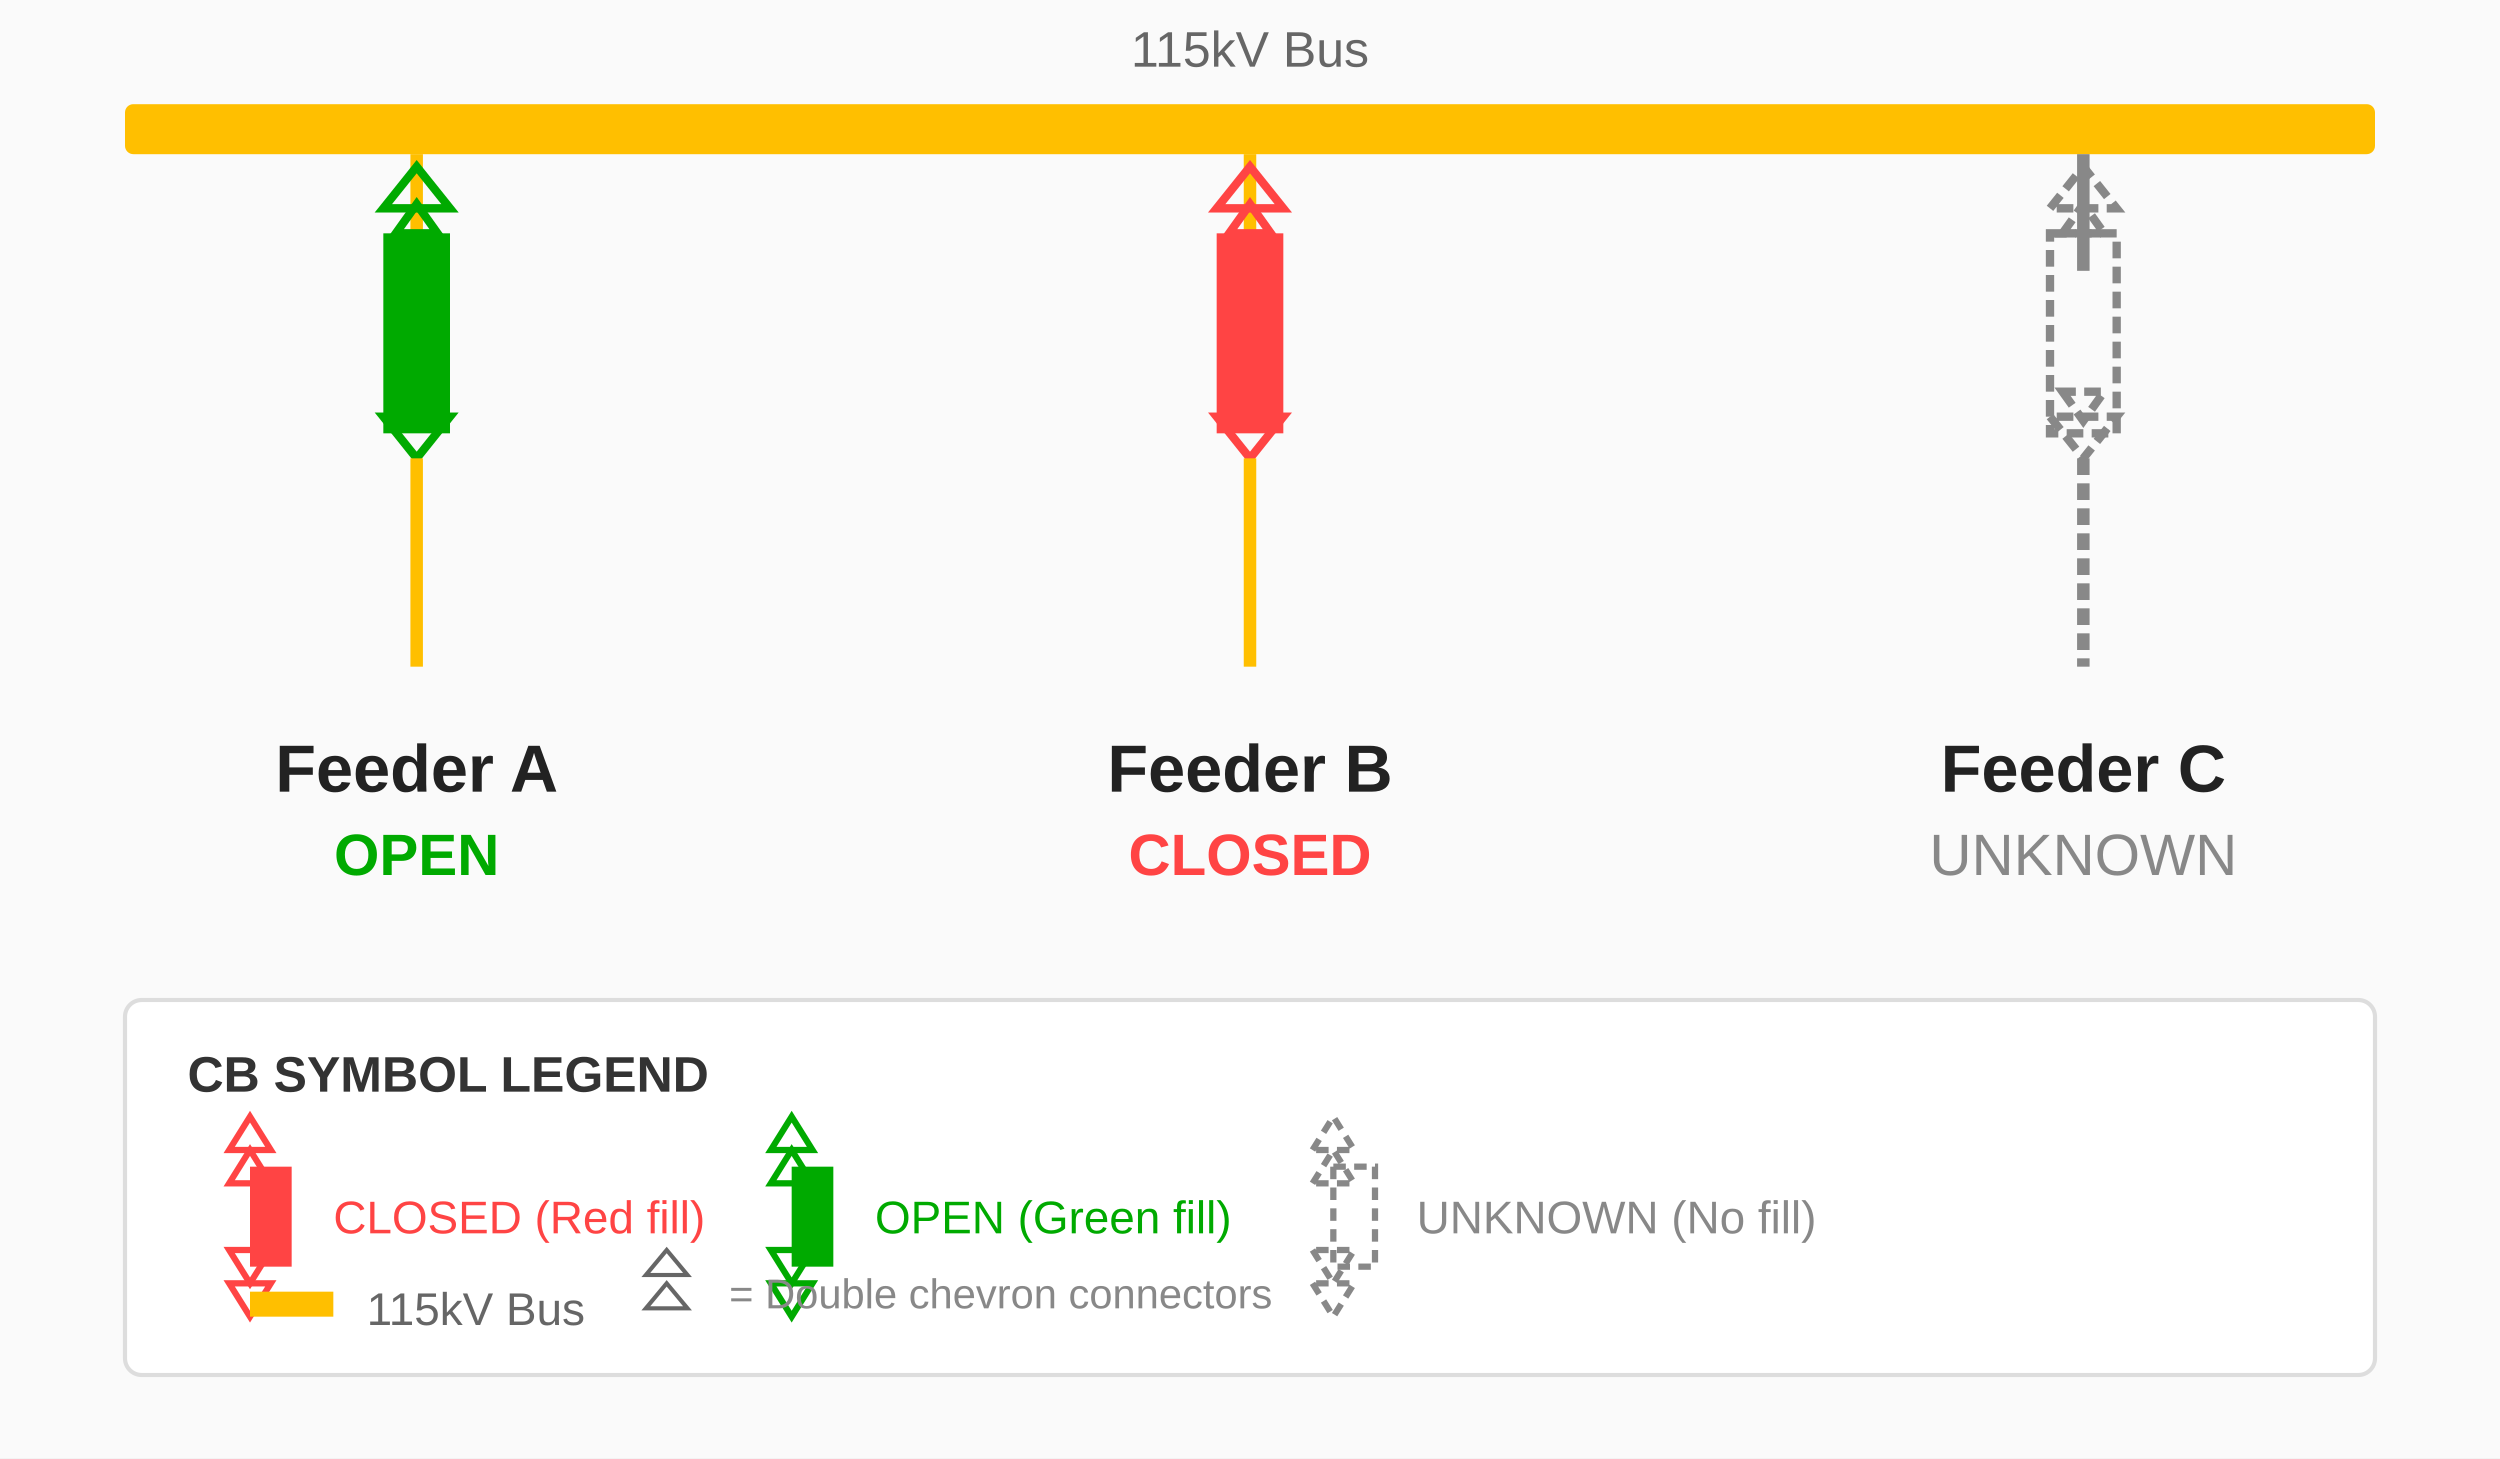
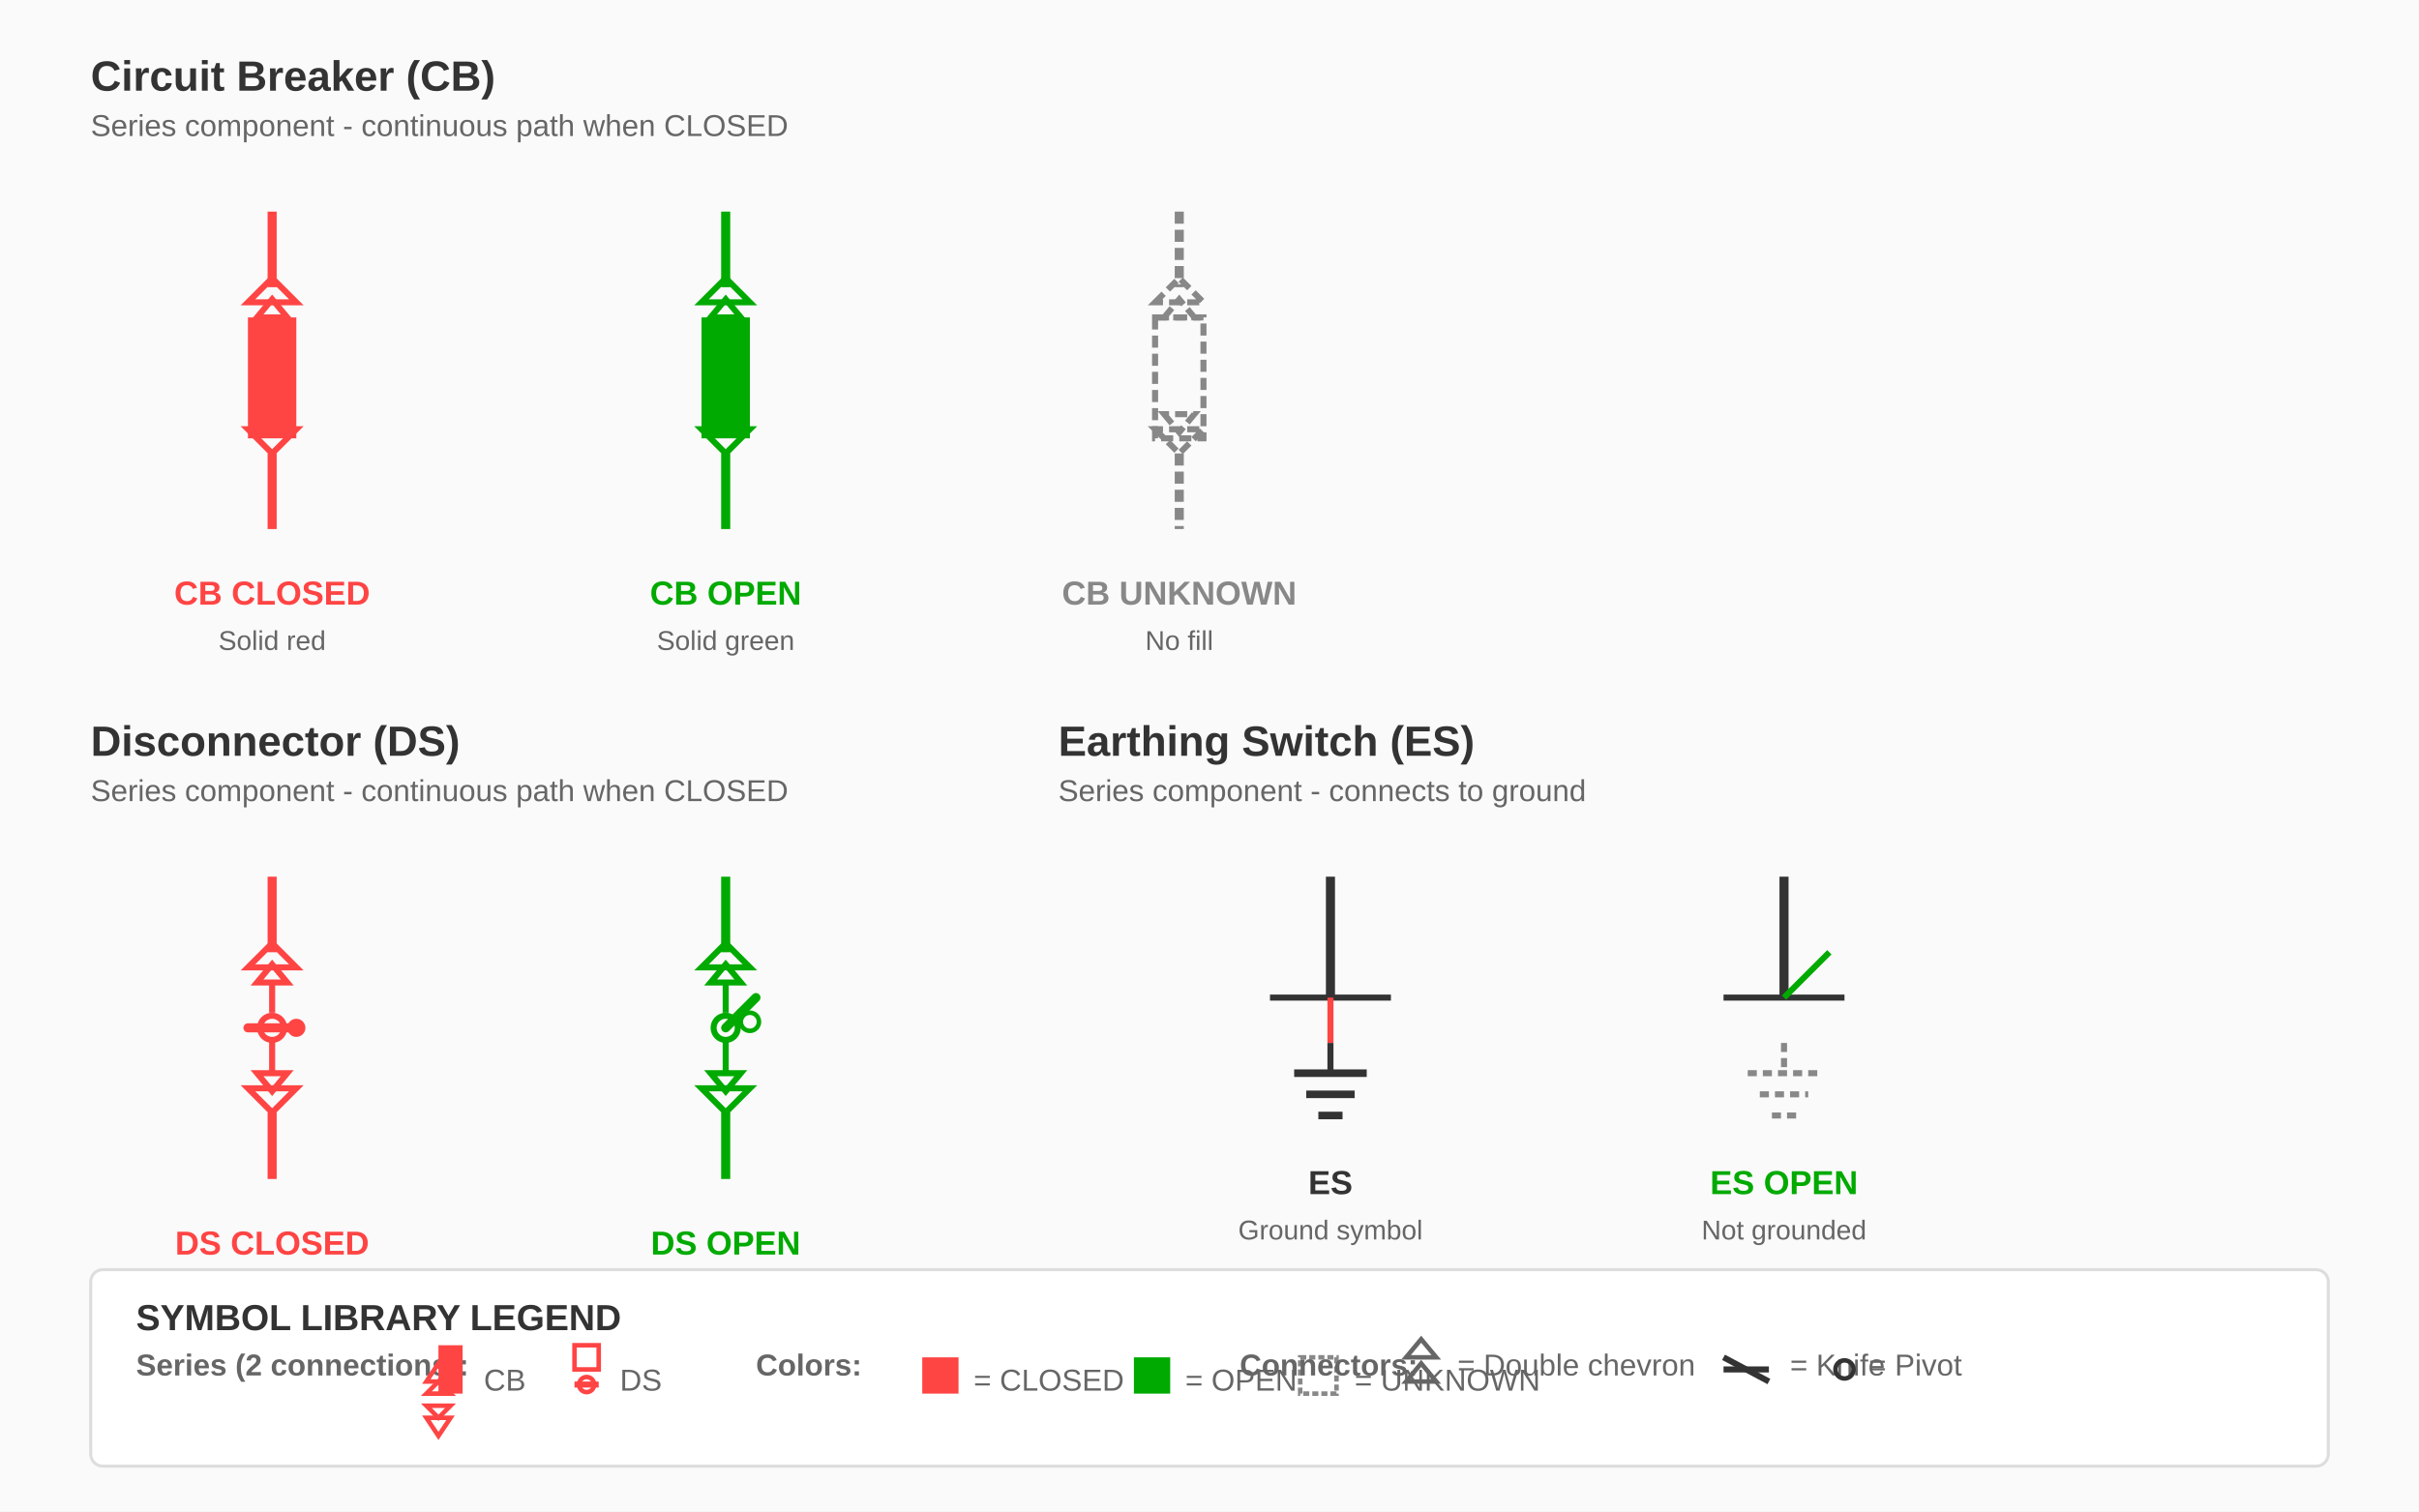
- <svg xmlns="http://www.w3.org/2000/svg" viewBox="0 0 600 350">
-   <rect width="600" height="350" fill="#fafafa" />
-   <rect x="30" y="25" width="540" height="12" fill="#FFBF00" rx="2" />
-   <text x="300" y="16" text-anchor="middle" font-family="Arial" font-size="12" fill="#666">115kV Bus</text>
-   <g id="FEEDER-A">
-     <line x1="100" y1="37" x2="100" y2="65" stroke="#FFBF00" stroke-width="3" />
-     <polygon points="92,50 100,40 108,50" fill="none" stroke="#00AA00" stroke-width="2" />
-     <polygon points="95,56 100,49 105,56" fill="none" stroke="#00AA00" stroke-width="2" />
-     <rect x="92" y="56" width="16" height="48" fill="#00AA00" />
-     <polygon points="92,100 100,110 108,100" fill="none" stroke="#00AA00" stroke-width="2" />
-     <polygon points="95,94 100,101 105,94" fill="none" stroke="#00AA00" stroke-width="2" />
-     <line x1="100" y1="110" x2="100" y2="160" stroke="#FFBF00" stroke-width="3" />
-     <text x="100" y="190" text-anchor="middle" font-family="Arial" font-size="16" font-weight="bold" fill="#222">Feeder A</text>
-     <text x="100" y="210" text-anchor="middle" font-family="Arial" font-size="14" font-weight="bold" fill="#00AA00">OPEN</text>
+ <svg xmlns="http://www.w3.org/2000/svg" viewBox="0 0 800 500">
+   <rect width="800" height="500" fill="#fafafa" />
+   <text x="30" y="30" font-family="Arial" font-size="14" font-weight="bold" fill="#333">Circuit Breaker (CB)</text>
+   <text x="30" y="45" font-family="Arial" font-size="10" fill="#666">Series component - continuous path when CLOSED</text>
+   <g transform="translate(50, 70)">
+     <line x1="40" y1="0" x2="40" y2="25" stroke="#FF4444" stroke-width="3" />
+     <polygon points="32,30 40,22 48,30" fill="none" stroke="#FF4444" stroke-width="2" />
+     <polygon points="35,35 40,29 45,35" fill="none" stroke="#FF4444" stroke-width="2" />
+     <rect x="32" y="35" width="16" height="40" fill="#FF4444" />
+     <polygon points="32,72 40,80 48,72" fill="none" stroke="#FF4444" stroke-width="2" />
+     <polygon points="35,67 40,73 45,67" fill="none" stroke="#FF4444" stroke-width="2" />
+     <line x1="40" y1="80" x2="40" y2="105" stroke="#FF4444" stroke-width="3" />
+     <text x="40" y="130" text-anchor="middle" font-family="Arial" font-size="11" font-weight="bold" fill="#FF4444">CB CLOSED</text>
+     <text x="40" y="145" text-anchor="middle" font-family="Arial" font-size="9" fill="#666">Solid red</text>
  </g>
-   <g id="FEEDER-B">
-     <line x1="300" y1="37" x2="300" y2="65" stroke="#FFBF00" stroke-width="3" />
-     <polygon points="292,50 300,40 308,50" fill="none" stroke="#FF4444" stroke-width="2" />
-     <polygon points="295,56 300,49 305,56" fill="none" stroke="#FF4444" stroke-width="2" />
-     <rect x="292" y="56" width="16" height="48" fill="#FF4444" />
-     <polygon points="292,100 300,110 308,100" fill="none" stroke="#FF4444" stroke-width="2" />
-     <polygon points="295,94 300,101 305,94" fill="none" stroke="#FF4444" stroke-width="2" />
-     <line x1="300" y1="110" x2="300" y2="160" stroke="#FFBF00" stroke-width="3" />
-     <text x="300" y="190" text-anchor="middle" font-family="Arial" font-size="16" font-weight="bold" fill="#222">Feeder B</text>
-     <text x="300" y="210" text-anchor="middle" font-family="Arial" font-size="14" font-weight="bold" fill="#FF4444">CLOSED</text>
+   <g transform="translate(200, 70)">
+     <line x1="40" y1="0" x2="40" y2="25" stroke="#00AA00" stroke-width="3" />
+     <polygon points="32,30 40,22 48,30" fill="none" stroke="#00AA00" stroke-width="2" />
+     <polygon points="35,35 40,29 45,35" fill="none" stroke="#00AA00" stroke-width="2" />
+     <rect x="32" y="35" width="16" height="40" fill="#00AA00" />
+     <polygon points="32,72 40,80 48,72" fill="none" stroke="#00AA00" stroke-width="2" />
+     <polygon points="35,67 40,73 45,67" fill="none" stroke="#00AA00" stroke-width="2" />
+     <line x1="40" y1="80" x2="40" y2="105" stroke="#00AA00" stroke-width="3" />
+     <text x="40" y="130" text-anchor="middle" font-family="Arial" font-size="11" font-weight="bold" fill="#00AA00">CB OPEN</text>
+     <text x="40" y="145" text-anchor="middle" font-family="Arial" font-size="9" fill="#666">Solid green</text>
  </g>
-   <g id="FEEDER-C">
-     <line x1="500" y1="37" x2="500" y2="65" stroke="#888888" stroke-width="3" />
-     <polygon points="492,50 500,40 508,50" fill="none" stroke="#888888" stroke-width="2" stroke-dasharray="4,2" />
-     <polygon points="495,56 500,49 505,56" fill="none" stroke="#888888" stroke-width="2" stroke-dasharray="4,2" />
-     <rect x="492" y="56" width="16" height="48" fill="none" stroke="#888888" stroke-width="2" stroke-dasharray="4,2" />
-     <polygon points="492,100 500,110 508,100" fill="none" stroke="#888888" stroke-width="2" stroke-dasharray="4,2" />
-     <polygon points="495,94 500,101 505,94" fill="none" stroke="#888888" stroke-width="2" stroke-dasharray="4,2" />
-     <line x1="500" y1="110" x2="500" y2="160" stroke="#888888" stroke-width="3" stroke-dasharray="4,2" />
-     <text x="500" y="190" text-anchor="middle" font-family="Arial" font-size="16" font-weight="bold" fill="#222">Feeder C</text>
-     <text x="500" y="210" text-anchor="middle" font-family="Arial" font-size="14" fill="#888888">UNKNOWN</text>
+   <g transform="translate(350, 70)">
+     <line x1="40" y1="0" x2="40" y2="25" stroke="#888888" stroke-width="3" stroke-dasharray="4,2" />
+     <polygon points="32,30 40,22 48,30" fill="none" stroke="#888888" stroke-width="2" stroke-dasharray="4,2" />
+     <polygon points="35,35 40,29 45,35" fill="none" stroke="#888888" stroke-width="2" stroke-dasharray="4,2" />
+     <rect x="32" y="35" width="16" height="40" fill="none" stroke="#888888" stroke-width="2" stroke-dasharray="4,2" />
+     <polygon points="32,72 40,80 48,72" fill="none" stroke="#888888" stroke-width="2" stroke-dasharray="4,2" />
+     <polygon points="35,67 40,73 45,67" fill="none" stroke="#888888" stroke-width="2" stroke-dasharray="4,2" />
+     <line x1="40" y1="80" x2="40" y2="105" stroke="#888888" stroke-width="3" stroke-dasharray="4,2" />
+     <text x="40" y="130" text-anchor="middle" font-family="Arial" font-size="11" font-weight="bold" fill="#888888">CB UNKNOWN</text>
+     <text x="40" y="145" text-anchor="middle" font-family="Arial" font-size="9" fill="#666">No fill</text>
  </g>
-   <g transform="translate(30, 240)">
-     <rect x="0" y="0" width="540" height="90" fill="#fff" stroke="#ddd" rx="4" />
-     <text x="15" y="22" font-family="Arial" font-size="12" font-weight="bold" fill="#333">CB SYMBOL LEGEND</text>
-     <g transform="translate(30, 40)">
-       <rect x="0" y="0" width="10" height="24" fill="#FF4444" />
-       <polygon points="-5,-4 0,-12 5,-4" fill="none" stroke="#FF4444" stroke-width="1.5" />
-       <polygon points="-5,4 0,-4 5,4" fill="none" stroke="#FF4444" stroke-width="1.5" />
-       <polygon points="-5,28 0,36 5,28" fill="none" stroke="#FF4444" stroke-width="1.5" />
-       <polygon points="-5,20 0,28 5,20" fill="none" stroke="#FF4444" stroke-width="1.5" />
-       <text x="20" y="16" font-family="Arial" font-size="11" fill="#FF4444">CLOSED (Red fill)</text>
+   <text x="30" y="250" font-family="Arial" font-size="14" font-weight="bold" fill="#333">Disconnector (DS)</text>
+   <text x="30" y="265" font-family="Arial" font-size="10" fill="#666">Series component - continuous path when CLOSED</text>
+   <g transform="translate(50, 290)">
+     <line x1="40" y1="0" x2="40" y2="25" stroke="#FF4444" stroke-width="3" />
+     <polygon points="32,30 40,22 48,30" fill="none" stroke="#FF4444" stroke-width="2" />
+     <polygon points="35,35 40,29 45,35" fill="none" stroke="#FF4444" stroke-width="2" />
+     <line x1="40" y1="35" x2="40" y2="45" stroke="#FF4444" stroke-width="2" />
+     <circle cx="40" cy="50" r="4" fill="none" stroke="#FF4444" stroke-width="2" />
+     <line x1="32" y1="50" x2="48" y2="50" stroke="#FF4444" stroke-width="3" stroke-linecap="round" />
+     <circle cx="48" cy="50" r="3" fill="#FF4444" />
+     <line x1="40" y1="54" x2="40" y2="65" stroke="#FF4444" stroke-width="2" />
+     <polygon points="32,70 40,78 48,70" fill="none" stroke="#FF4444" stroke-width="2" />
+     <polygon points="35,65 40,71 45,65" fill="none" stroke="#FF4444" stroke-width="2" />
+     <line x1="40" y1="78" x2="40" y2="100" stroke="#FF4444" stroke-width="3" />
+     <text x="40" y="125" text-anchor="middle" font-family="Arial" font-size="11" font-weight="bold" fill="#FF4444">DS CLOSED</text>
+     <text x="40" y="140" text-anchor="middle" font-family="Arial" font-size="9" fill="#666">Knife horizontal</text>
+   </g>
+   <g transform="translate(200, 290)">
+     <line x1="40" y1="0" x2="40" y2="25" stroke="#00AA00" stroke-width="3" />
+     <polygon points="32,30 40,22 48,30" fill="none" stroke="#00AA00" stroke-width="2" />
+     <polygon points="35,35 40,29 45,35" fill="none" stroke="#00AA00" stroke-width="2" />
+     <line x1="40" y1="35" x2="40" y2="45" stroke="#00AA00" stroke-width="2" />
+     <circle cx="40" cy="50" r="4" fill="none" stroke="#00AA00" stroke-width="2" />
+     <line x1="40" y1="50" x2="50" y2="40" stroke="#00AA00" stroke-width="3" stroke-linecap="round" />
+     <circle cx="48" cy="48" r="3" fill="none" stroke="#00AA00" stroke-width="1.5" />
+     <line x1="44" y1="44" x2="46" y2="46" stroke="#00AA00" stroke-width="1" stroke-dasharray="2,1" />
+     <line x1="40" y1="54" x2="40" y2="65" stroke="#00AA00" stroke-width="2" />
+     <polygon points="32,70 40,78 48,70" fill="none" stroke="#00AA00" stroke-width="2" />
+     <polygon points="35,65 40,71 45,65" fill="none" stroke="#00AA00" stroke-width="2" />
+     <line x1="40" y1="78" x2="40" y2="100" stroke="#00AA00" stroke-width="3" />
+     <text x="40" y="125" text-anchor="middle" font-family="Arial" font-size="11" font-weight="bold" fill="#00AA00">DS OPEN</text>
+     <text x="40" y="140" text-anchor="middle" font-family="Arial" font-size="9" fill="#666">Knife angled</text>
+   </g>
+   <text x="350" y="250" font-family="Arial" font-size="14" font-weight="bold" fill="#333">Earthing Switch (ES)</text>
+   <text x="350" y="265" font-family="Arial" font-size="10" fill="#666">Series component - connects to ground</text>
+   <g transform="translate(400, 290)">
+     <line x1="40" y1="0" x2="40" y2="40" stroke="#333" stroke-width="3" />
+     <line x1="20" y1="40" x2="60" y2="40" stroke="#333" stroke-width="2" />
+     <line x1="40" y1="40" x2="40" y2="55" stroke="#FF4444" stroke-width="2" />
+     <line x1="40" y1="55" x2="40" y2="65" stroke="#333" stroke-width="2" />
+     <line x1="28" y1="65" x2="52" y2="65" stroke="#333" stroke-width="2.5" />
+     <line x1="32" y1="72" x2="48" y2="72" stroke="#333" stroke-width="2.5" />
+     <line x1="36" y1="79" x2="44" y2="79" stroke="#333" stroke-width="2.5" />
+     <text x="40" y="105" text-anchor="middle" font-family="Arial" font-size="11" font-weight="bold" fill="#333">ES</text>
+     <text x="40" y="120" text-anchor="middle" font-family="Arial" font-size="9" fill="#666">Ground symbol</text>
+   </g>
+   <g transform="translate(550, 290)">
+     <line x1="40" y1="0" x2="40" y2="40" stroke="#333" stroke-width="3" />
+     <line x1="20" y1="40" x2="60" y2="40" stroke="#333" stroke-width="2" />
+     <line x1="40" y1="40" x2="55" y2="25" stroke="#00AA00" stroke-width="2" />
+     <line x1="40" y1="55" x2="40" y2="65" stroke="#888888" stroke-width="2" stroke-dasharray="3,2" />
+     <line x1="28" y1="65" x2="52" y2="65" stroke="#888888" stroke-width="2" stroke-dasharray="3,2" />
+     <line x1="32" y1="72" x2="48" y2="72" stroke="#888888" stroke-width="2" stroke-dasharray="3,2" />
+     <line x1="36" y1="79" x2="44" y2="79" stroke="#888888" stroke-width="2" stroke-dasharray="3,2" />
+     <text x="40" y="105" text-anchor="middle" font-family="Arial" font-size="11" font-weight="bold" fill="#00AA00">ES OPEN</text>
+     <text x="40" y="120" text-anchor="middle" font-family="Arial" font-size="9" fill="#666">Not grounded</text>
+   </g>
+   <g transform="translate(30, 420)">
+     <rect x="0" y="0" width="740" height="65" fill="#fff" stroke="#ddd" rx="4" />
+     <text x="15" y="20" font-family="Arial" font-size="12" font-weight="bold" fill="#333">SYMBOL LIBRARY LEGEND</text>
+     <g transform="translate(15, 35)">
+       <text x="0" y="0" font-family="Arial" font-size="10" font-weight="bold" fill="#666">Series (2 connections):</text>
+       <rect x="100" y="-10" width="8" height="16" fill="#FF4444" />
+       <polygon points="96,2 100,-4 104,2" fill="none" stroke="#FF4444" stroke-width="1.5" />
+       <polygon points="96,6 100,2 104,6" fill="none" stroke="#FF4444" stroke-width="1.5" />
+       <polygon points="96,14 100,20 104,14" fill="none" stroke="#FF4444" stroke-width="1.5" />
+       <polygon points="96,10 100,14 104,10" fill="none" stroke="#FF4444" stroke-width="1.5" />
+       <text x="115" y="5" font-family="Arial" font-size="10" fill="#666">CB</text>
+       <rect x="145" y="-10" width="8" height="8" fill="none" stroke="#FF4444" stroke-width="1.5" />
+       <circle cx="149" cy="3" r="2.5" fill="none" stroke="#FF4444" stroke-width="1.5" />
+       <line x1="145" y1="3" x2="153" y2="3" stroke="#FF4444" stroke-width="2" />
+       <text x="160" y="5" font-family="Arial" font-size="10" fill="#666">DS</text>
    </g>
-     <g transform="translate(160, 40)">
-       <rect x="0" y="0" width="10" height="24" fill="#00AA00" />
-       <polygon points="-5,-4 0,-12 5,-4" fill="none" stroke="#00AA00" stroke-width="1.5" />
-       <polygon points="-5,4 0,-4 5,4" fill="none" stroke="#00AA00" stroke-width="1.5" />
-       <polygon points="-5,28 0,36 5,28" fill="none" stroke="#00AA00" stroke-width="1.5" />
-       <polygon points="-5,20 0,28 5,20" fill="none" stroke="#00AA00" stroke-width="1.5" />
-       <text x="20" y="16" font-family="Arial" font-size="11" fill="#00AA00">OPEN (Green fill)</text>
+     <g transform="translate(220, 35)">
+       <text x="0" y="0" font-family="Arial" font-size="10" font-weight="bold" fill="#666">Colors:</text>
+       <rect x="55" y="-6" width="12" height="12" fill="#FF4444" />
+       <text x="72" y="5" font-family="Arial" font-size="10" fill="#666">= CLOSED</text>
+       <rect x="125" y="-6" width="12" height="12" fill="#00AA00" />
+       <text x="142" y="5" font-family="Arial" font-size="10" fill="#666">= OPEN</text>
+       <rect x="180" y="-6" width="12" height="12" fill="none" stroke="#888888" stroke-width="1.5" stroke-dasharray="2,1" />
+       <text x="198" y="5" font-family="Arial" font-size="10" fill="#666">= UNKNOWN</text>
    </g>
-     <g transform="translate(290, 40)">
-       <rect x="0" y="0" width="10" height="24" fill="none" stroke="#888888" stroke-width="1.5" stroke-dasharray="3,2" />
-       <polygon points="-5,-4 0,-12 5,-4" fill="none" stroke="#888888" stroke-width="1.5" stroke-dasharray="3,2" />
-       <polygon points="-5,4 0,-4 5,4" fill="none" stroke="#888888" stroke-width="1.5" stroke-dasharray="3,2" />
-       <polygon points="-5,28 0,36 5,28" fill="none" stroke="#888888" stroke-width="1.5" stroke-dasharray="3,2" />
-       <polygon points="-5,20 0,28 5,20" fill="none" stroke="#888888" stroke-width="1.5" stroke-dasharray="3,2" />
-       <text x="20" y="16" font-family="Arial" font-size="11" fill="#888888">UNKNOWN (No fill)</text>
-     </g>
-     <g transform="translate(30, 70)">
-       <rect x="0" y="0" width="20" height="6" fill="#FFBF00" />
-       <text x="28" y="8" font-family="Arial" font-size="11" fill="#666">115kV Bus</text>
-     </g>
-     <g transform="translate(130, 70)">
-       <polygon points="-5,-4 0,-10 5,-4" fill="none" stroke="#666" stroke-width="1" />
-       <polygon points="-5,4 0,-2 5,4" fill="none" stroke="#666" stroke-width="1" />
-       <text x="15" y="4" font-family="Arial" font-size="10" fill="#888">= Double chevron connectors</text>
+     <g transform="translate(380, 35)">
+       <text x="0" y="0" font-family="Arial" font-size="10" font-weight="bold" fill="#666">Connectors:</text>
+       <polygon points="55,-6 60,-12 65,-6" fill="none" stroke="#666" stroke-width="1.5" />
+       <polygon points="55,2 60,-4 65,2" fill="none" stroke="#666" stroke-width="1.5" />
+       <text x="72" y="0" font-family="Arial" font-size="10" fill="#666">= Double chevron</text>
+       <line x1="160" y1="-2" x2="175" y2="-2" stroke="#333" stroke-width="2" />
+       <line x1="160" y1="-6" x2="175" y2="2" stroke="#333" stroke-width="2" />
+       <text x="182" y="0" font-family="Arial" font-size="10" fill="#666">= Knife</text>
+       <circle cx="200" cy="-2" r="3" fill="none" stroke="#333" stroke-width="1.5" />
+       <text x="208" y="0" font-family="Arial" font-size="10" fill="#666">= Pivot</text>
    </g>
  </g>
</svg>
